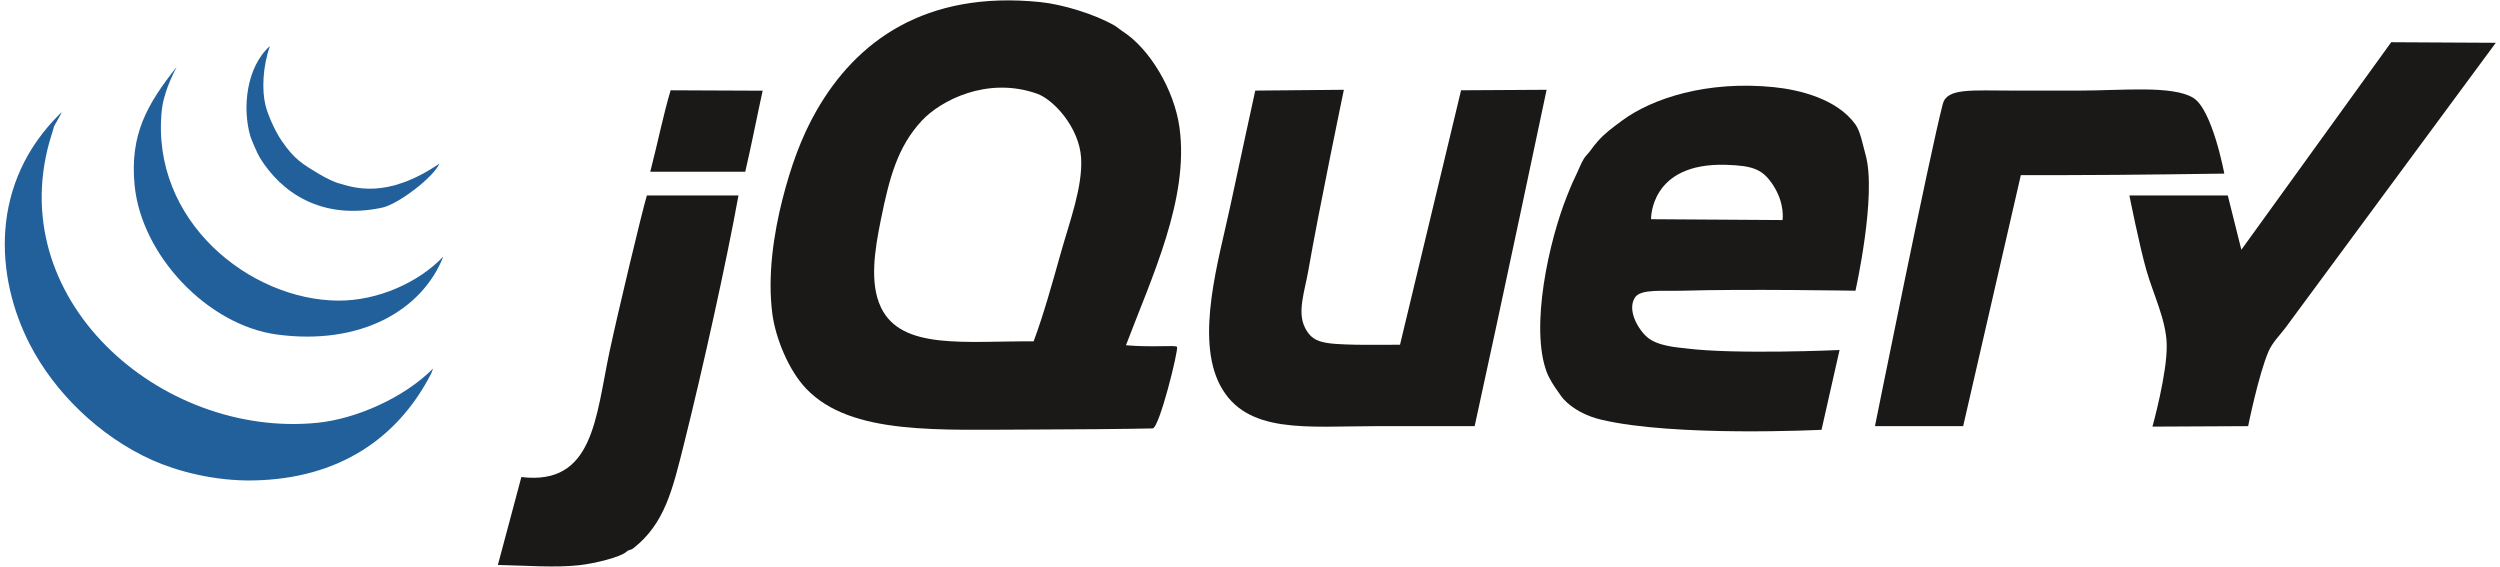
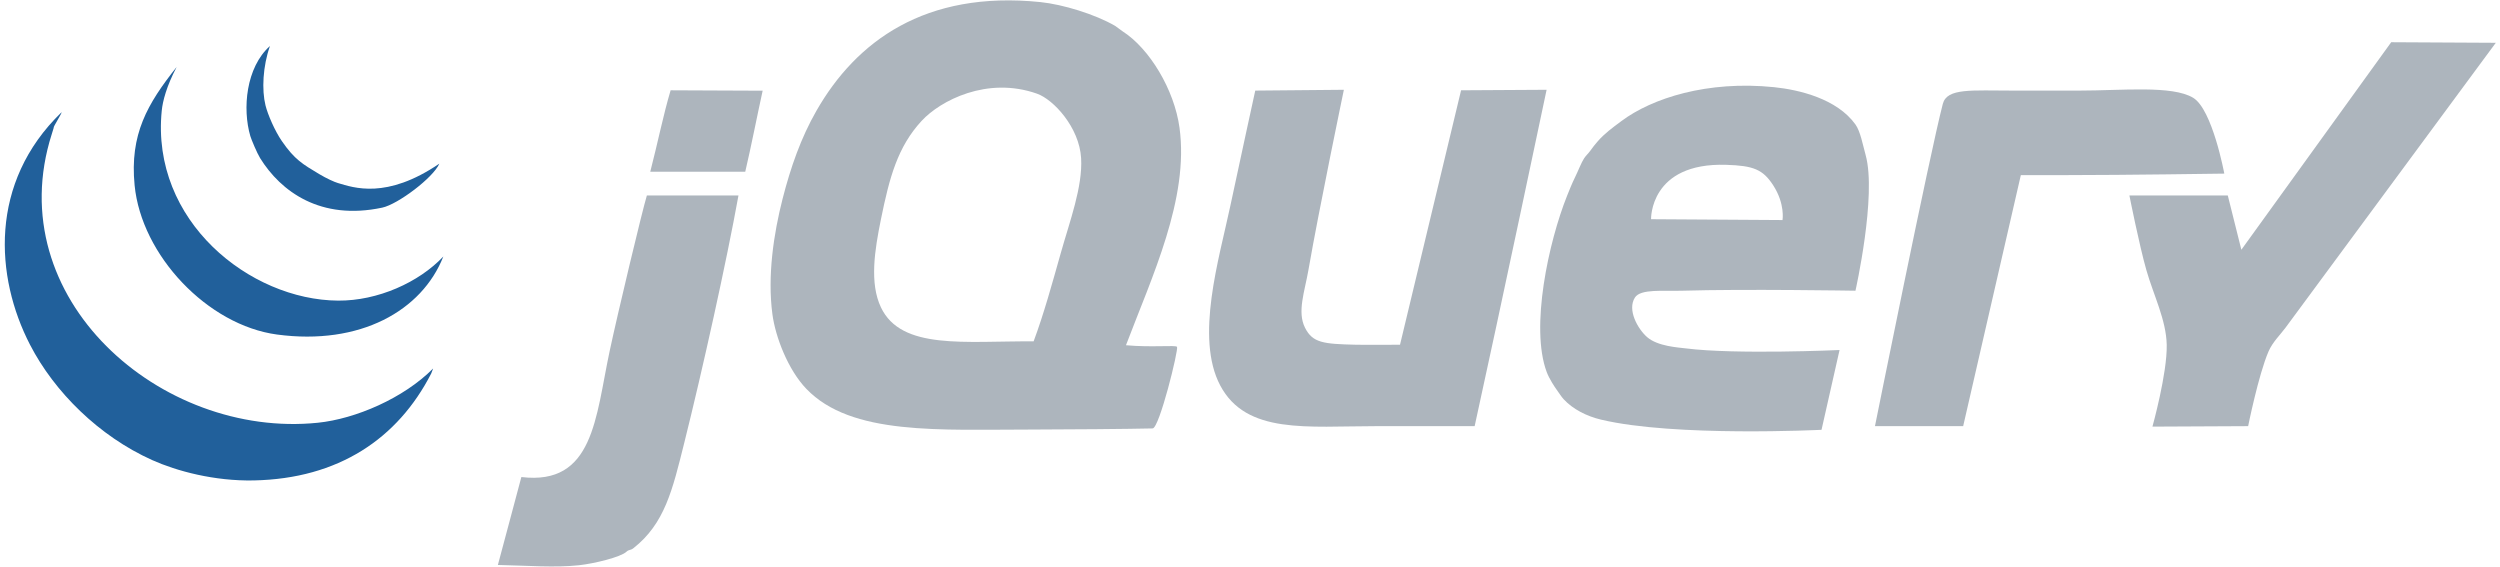
<svg xmlns="http://www.w3.org/2000/svg" width="512px" height="116px" viewBox="0 0 512 116" version="1.1">
  <defs />
  <g stroke="none" stroke-width="1" fill="none" fill-rule="evenodd">
    <g>
-       <path d="M489.718,8.646 L511.139,8.764 C511.139,8.764 471.314,62.728 468.062,67.126 C467.006,68.55 465.401,70.086 464.588,71.99 C462.531,76.776 460.419,87.275 460.419,87.275 L440.82,87.373 C440.82,87.373 443.87,76.429 443.744,70.6 C443.633,65.508 441.034,60.422 439.576,55.315 C438.102,50.146 436.101,40.029 436.101,40.029 L456.251,40.029 L459.03,51.146 L489.718,8.646" fill="#1A1918" />
-       <path d="M449.157,20.027 C453.11,22.41 455.536,35.556 455.536,35.556 C455.536,35.556 434.852,35.861 423.596,35.861 L413.869,35.861 L402.057,87.275 L383.993,87.275 C383.993,87.275 395.235,31.401 397.889,21.271 C398.75,17.992 403.781,18.554 412.278,18.554 L425.847,18.554 C434.609,18.554 444.85,17.435 449.157,20.027" fill="#1A1918" />
-       <path d="M365.06,45.067 C365.06,45.067 365.623,41.766 363.149,37.945 C361.037,34.687 359.086,33.929 353.527,33.756 C337.832,33.262 338.137,44.893 338.137,44.893 L365.06,45.067 L365.06,45.067 Z M382.082,31.748 C384.383,40.044 379.998,59.539 379.998,59.539 C379.998,59.539 357.104,59.157 344.564,59.539 C340.665,59.658 335.998,59.115 334.837,60.929 C333.204,63.471 335.434,67.384 337.324,69.037 C339.499,70.94 343.736,71.156 345.259,71.35 C355.437,72.643 376.74,71.684 376.74,71.684 L373.05,88.025 C373.05,88.025 342.946,89.533 327.889,85.94 C324.916,85.232 322.129,83.801 320.246,81.772 C319.732,81.217 319.287,80.46 318.8,79.806 C318.412,79.284 317.28,77.569 316.772,76.213 C313.333,67.049 317.175,49.492 320.941,40.085 C321.378,38.994 321.927,37.612 322.505,36.437 C323.227,34.972 323.838,33.318 324.415,32.442 C324.803,31.838 325.284,31.449 325.687,30.879 C326.152,30.205 326.693,29.552 327.194,28.969 C328.583,27.357 330.161,26.217 332.058,24.801 C338.331,20.103 349.684,16.456 363.323,17.852 C368.458,18.38 376.212,20.214 379.998,25.495 C381.012,26.906 381.513,29.705 382.082,31.748 L382.082,31.748 L382.082,31.748 Z" fill="#1A1918" />
-       <path d="M299.229,18.491 L316.745,18.387 C316.745,18.387 306.983,64.694 302.008,87.275 L281.859,87.275 C267.776,87.275 255.235,89.019 249.899,78.937 C244.723,69.148 249.663,53.05 251.983,42.113 C253.623,34.374 257.077,18.554 257.077,18.554 L275.225,18.387 C275.225,18.387 270.097,43.017 267.963,55.315 C267.199,59.72 265.623,63.868 267.269,67.126 C268.832,70.225 271.021,70.447 277.69,70.6 C279.803,70.649 286.723,70.6 286.723,70.6 L299.229,18.491" fill="#1A1918" />
-       <path d="M217.244,51.84 C219.078,45.324 221.753,38.258 221.413,32.386 C221.045,26.106 215.779,20.388 212.381,19.186 C202.147,15.573 192.566,20.624 188.758,24.744 C183.832,30.08 182.164,36.313 180.42,44.893 C179.122,51.264 178.058,57.989 180.42,62.957 C184.602,71.74 197.644,69.822 211.686,69.906 C213.77,64.32 215.493,58.045 217.244,51.84 L217.244,51.84 L217.244,51.84 Z M241.562,26.134 C243.563,40.682 235.886,56.74 230.598,70.704 C235.99,71.191 240.715,70.629 241.055,71.031 C241.409,71.552 237.441,87.699 236.058,87.74 C231.779,87.852 217.599,87.97 211.686,87.97 C192.391,87.97 174.341,89.227 165.136,79.633 C161.398,75.735 158.813,69.05 158.187,64.347 C157.145,56.496 158.451,47.852 160.272,40.725 C161.919,34.29 164.03,28.218 167.22,22.659 C175.328,8.507 189.432,-1.998 213.075,0.427 C217.661,0.899 224.247,2.907 228.361,5.29 C228.645,5.457 229.64,6.249 229.868,6.388 C235.427,9.925 240.492,18.366 241.562,26.134 L241.562,26.134 L241.562,26.134 Z" fill="#1A1918" />
-       <path d="M156.193,18.574 C155.026,23.889 153.859,29.914 152.629,35.166 L133.175,35.166 C134.682,29.344 135.836,23.556 137.344,18.491 C143.569,18.491 149.357,18.574 156.193,18.574" fill="#1A1918" />
-       <path d="M132.48,40.029 L151.239,40.029 C148.787,53.606 143.931,75.505 140.123,90.749 C137.74,100.288 136.149,107.25 129.701,112.287 C129.124,112.739 128.792,112.524 128.312,112.982 C127.123,114.115 121.627,115.429 118.585,115.761 C113.638,116.297 108.045,115.831 101.965,115.706 C103.556,109.891 105.356,102.908 106.774,97.697 C121.593,99.49 121.969,85.482 124.838,71.99 C126.498,64.194 131.529,43.156 132.48,40.029" fill="#1A1918" />
+       <path d="M489.718,8.646 L511.139,8.764 C511.139,8.764 471.314,62.728 468.062,67.126 C467.006,68.55 465.401,70.086 464.588,71.99 C462.531,76.776 460.419,87.275 460.419,87.275 L440.82,87.373 C440.82,87.373 443.87,76.429 443.744,70.6 C443.633,65.508 441.034,60.422 439.576,55.315 C438.102,50.146 436.101,40.029 436.101,40.029 L456.251,40.029 L459.03,51.146 L489.718,8.646" fill="#adb5bd" />
+       <path d="M449.157,20.027 C453.11,22.41 455.536,35.556 455.536,35.556 C455.536,35.556 434.852,35.861 423.596,35.861 L413.869,35.861 L402.057,87.275 L383.993,87.275 C383.993,87.275 395.235,31.401 397.889,21.271 C398.75,17.992 403.781,18.554 412.278,18.554 L425.847,18.554 C434.609,18.554 444.85,17.435 449.157,20.027" fill="#adb5bd" />
+       <path d="M365.06,45.067 C365.06,45.067 365.623,41.766 363.149,37.945 C361.037,34.687 359.086,33.929 353.527,33.756 C337.832,33.262 338.137,44.893 338.137,44.893 L365.06,45.067 L365.06,45.067 Z M382.082,31.748 C384.383,40.044 379.998,59.539 379.998,59.539 C379.998,59.539 357.104,59.157 344.564,59.539 C340.665,59.658 335.998,59.115 334.837,60.929 C333.204,63.471 335.434,67.384 337.324,69.037 C339.499,70.94 343.736,71.156 345.259,71.35 C355.437,72.643 376.74,71.684 376.74,71.684 L373.05,88.025 C373.05,88.025 342.946,89.533 327.889,85.94 C324.916,85.232 322.129,83.801 320.246,81.772 C319.732,81.217 319.287,80.46 318.8,79.806 C318.412,79.284 317.28,77.569 316.772,76.213 C313.333,67.049 317.175,49.492 320.941,40.085 C321.378,38.994 321.927,37.612 322.505,36.437 C323.227,34.972 323.838,33.318 324.415,32.442 C324.803,31.838 325.284,31.449 325.687,30.879 C326.152,30.205 326.693,29.552 327.194,28.969 C328.583,27.357 330.161,26.217 332.058,24.801 C338.331,20.103 349.684,16.456 363.323,17.852 C368.458,18.38 376.212,20.214 379.998,25.495 C381.012,26.906 381.513,29.705 382.082,31.748 L382.082,31.748 L382.082,31.748 Z" fill="#adb5bd" />
+       <path d="M299.229,18.491 L316.745,18.387 C316.745,18.387 306.983,64.694 302.008,87.275 L281.859,87.275 C267.776,87.275 255.235,89.019 249.899,78.937 C244.723,69.148 249.663,53.05 251.983,42.113 C253.623,34.374 257.077,18.554 257.077,18.554 L275.225,18.387 C275.225,18.387 270.097,43.017 267.963,55.315 C267.199,59.72 265.623,63.868 267.269,67.126 C268.832,70.225 271.021,70.447 277.69,70.6 C279.803,70.649 286.723,70.6 286.723,70.6 L299.229,18.491" fill="#adb5bd" />
+       <path d="M217.244,51.84 C219.078,45.324 221.753,38.258 221.413,32.386 C221.045,26.106 215.779,20.388 212.381,19.186 C202.147,15.573 192.566,20.624 188.758,24.744 C183.832,30.08 182.164,36.313 180.42,44.893 C179.122,51.264 178.058,57.989 180.42,62.957 C184.602,71.74 197.644,69.822 211.686,69.906 C213.77,64.32 215.493,58.045 217.244,51.84 L217.244,51.84 L217.244,51.84 Z M241.562,26.134 C243.563,40.682 235.886,56.74 230.598,70.704 C235.99,71.191 240.715,70.629 241.055,71.031 C241.409,71.552 237.441,87.699 236.058,87.74 C231.779,87.852 217.599,87.97 211.686,87.97 C192.391,87.97 174.341,89.227 165.136,79.633 C161.398,75.735 158.813,69.05 158.187,64.347 C157.145,56.496 158.451,47.852 160.272,40.725 C161.919,34.29 164.03,28.218 167.22,22.659 C175.328,8.507 189.432,-1.998 213.075,0.427 C217.661,0.899 224.247,2.907 228.361,5.29 C228.645,5.457 229.64,6.249 229.868,6.388 C235.427,9.925 240.492,18.366 241.562,26.134 L241.562,26.134 L241.562,26.134 Z" fill="#adb5bd" />
+       <path d="M156.193,18.574 C155.026,23.889 153.859,29.914 152.629,35.166 L133.175,35.166 C134.682,29.344 135.836,23.556 137.344,18.491 C143.569,18.491 149.357,18.574 156.193,18.574" fill="#adb5bd" />
+       <path d="M132.48,40.029 L151.239,40.029 C148.787,53.606 143.931,75.505 140.123,90.749 C137.74,100.288 136.149,107.25 129.701,112.287 C129.124,112.739 128.792,112.524 128.312,112.982 C127.123,114.115 121.627,115.429 118.585,115.761 C113.638,116.297 108.045,115.831 101.965,115.706 C103.556,109.891 105.356,102.908 106.774,97.697 C121.593,99.49 121.969,85.482 124.838,71.99 C126.498,64.194 131.529,43.156 132.48,40.029" fill="#adb5bd" />
      <g transform="translate(0, 8.827586)" fill="#21609B">
        <path d="M88.708,66.637 L88.306,67.678 C81.455,81.018 69.317,89.203 52.003,89.564 C43.909,89.73 36.197,87.654 31.159,85.395 C20.287,80.511 11.142,71.451 6.148,61.773 C-1.016,47.898 -2.308,28.596 12.588,14.18 C12.818,14.18 10.781,17.306 11.011,17.306 L10.601,18.64 C-0.133,52.247 32.938,81.046 65.086,77.752 C72.812,76.961 82.664,72.73 88.708,66.637" />
        <path d="M69.254,52.74 C77.342,52.796 85.79,49.016 90.793,43.708 C86.416,54.818 73.744,61.96 56.749,59.688 C42.52,57.784 28.964,43.465 27.568,29.117 C26.547,18.675 30.186,12.443 36.183,4.884 C34.099,8.837 33.32,11.887 33.126,13.832 C30.848,36.42 51.17,52.622 69.254,52.74" />
        <path d="M89.981,24.685 C88.723,27.569 81.484,33.015 78.287,33.696 C65.628,36.392 57.521,30.389 53.274,23.559 C52.643,22.538 51.476,19.752 51.267,19.043 C49.62,13.443 50.377,4.974 55.29,0.589 C53.81,4.758 53.594,9.6 54.373,12.748 C54.845,14.652 56.283,17.974 57.722,20.064 C60.34,23.872 62.001,24.797 65.364,26.818 C66.879,27.728 68.504,28.458 69.206,28.659 C72.395,29.597 79.128,32.071 89.981,24.685" />
      </g>
    </g>
  </g>
</svg>
